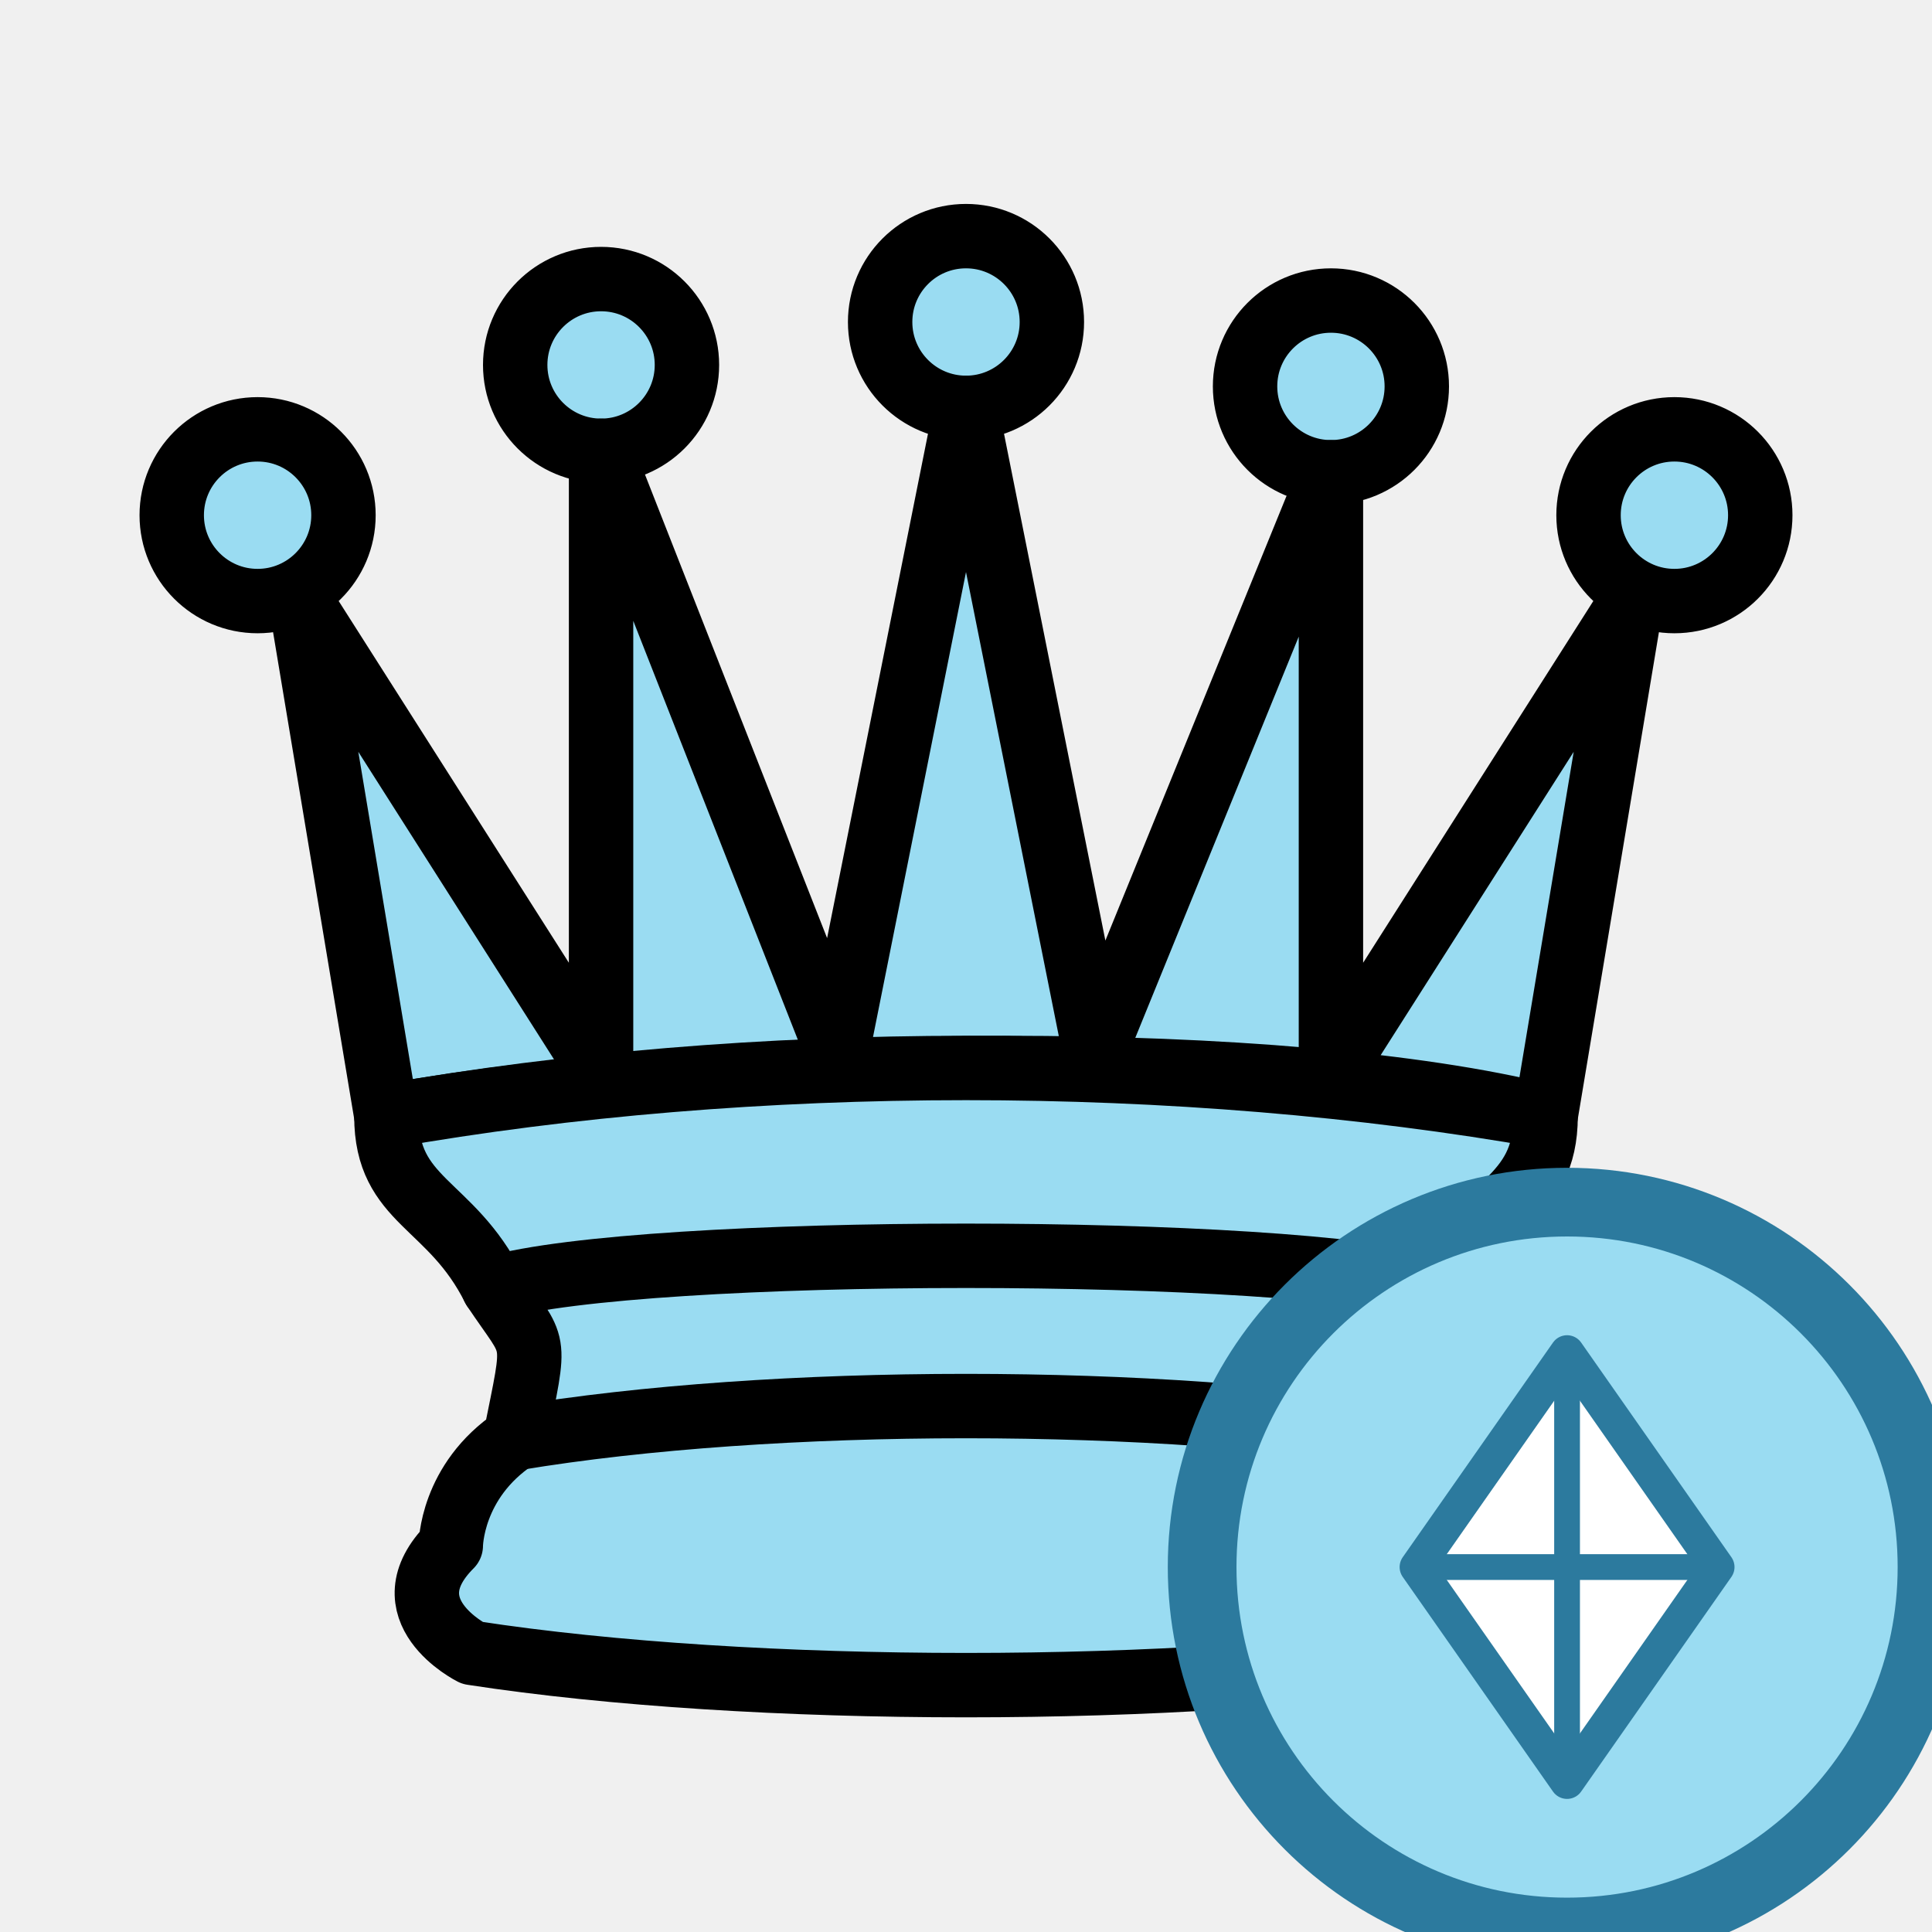
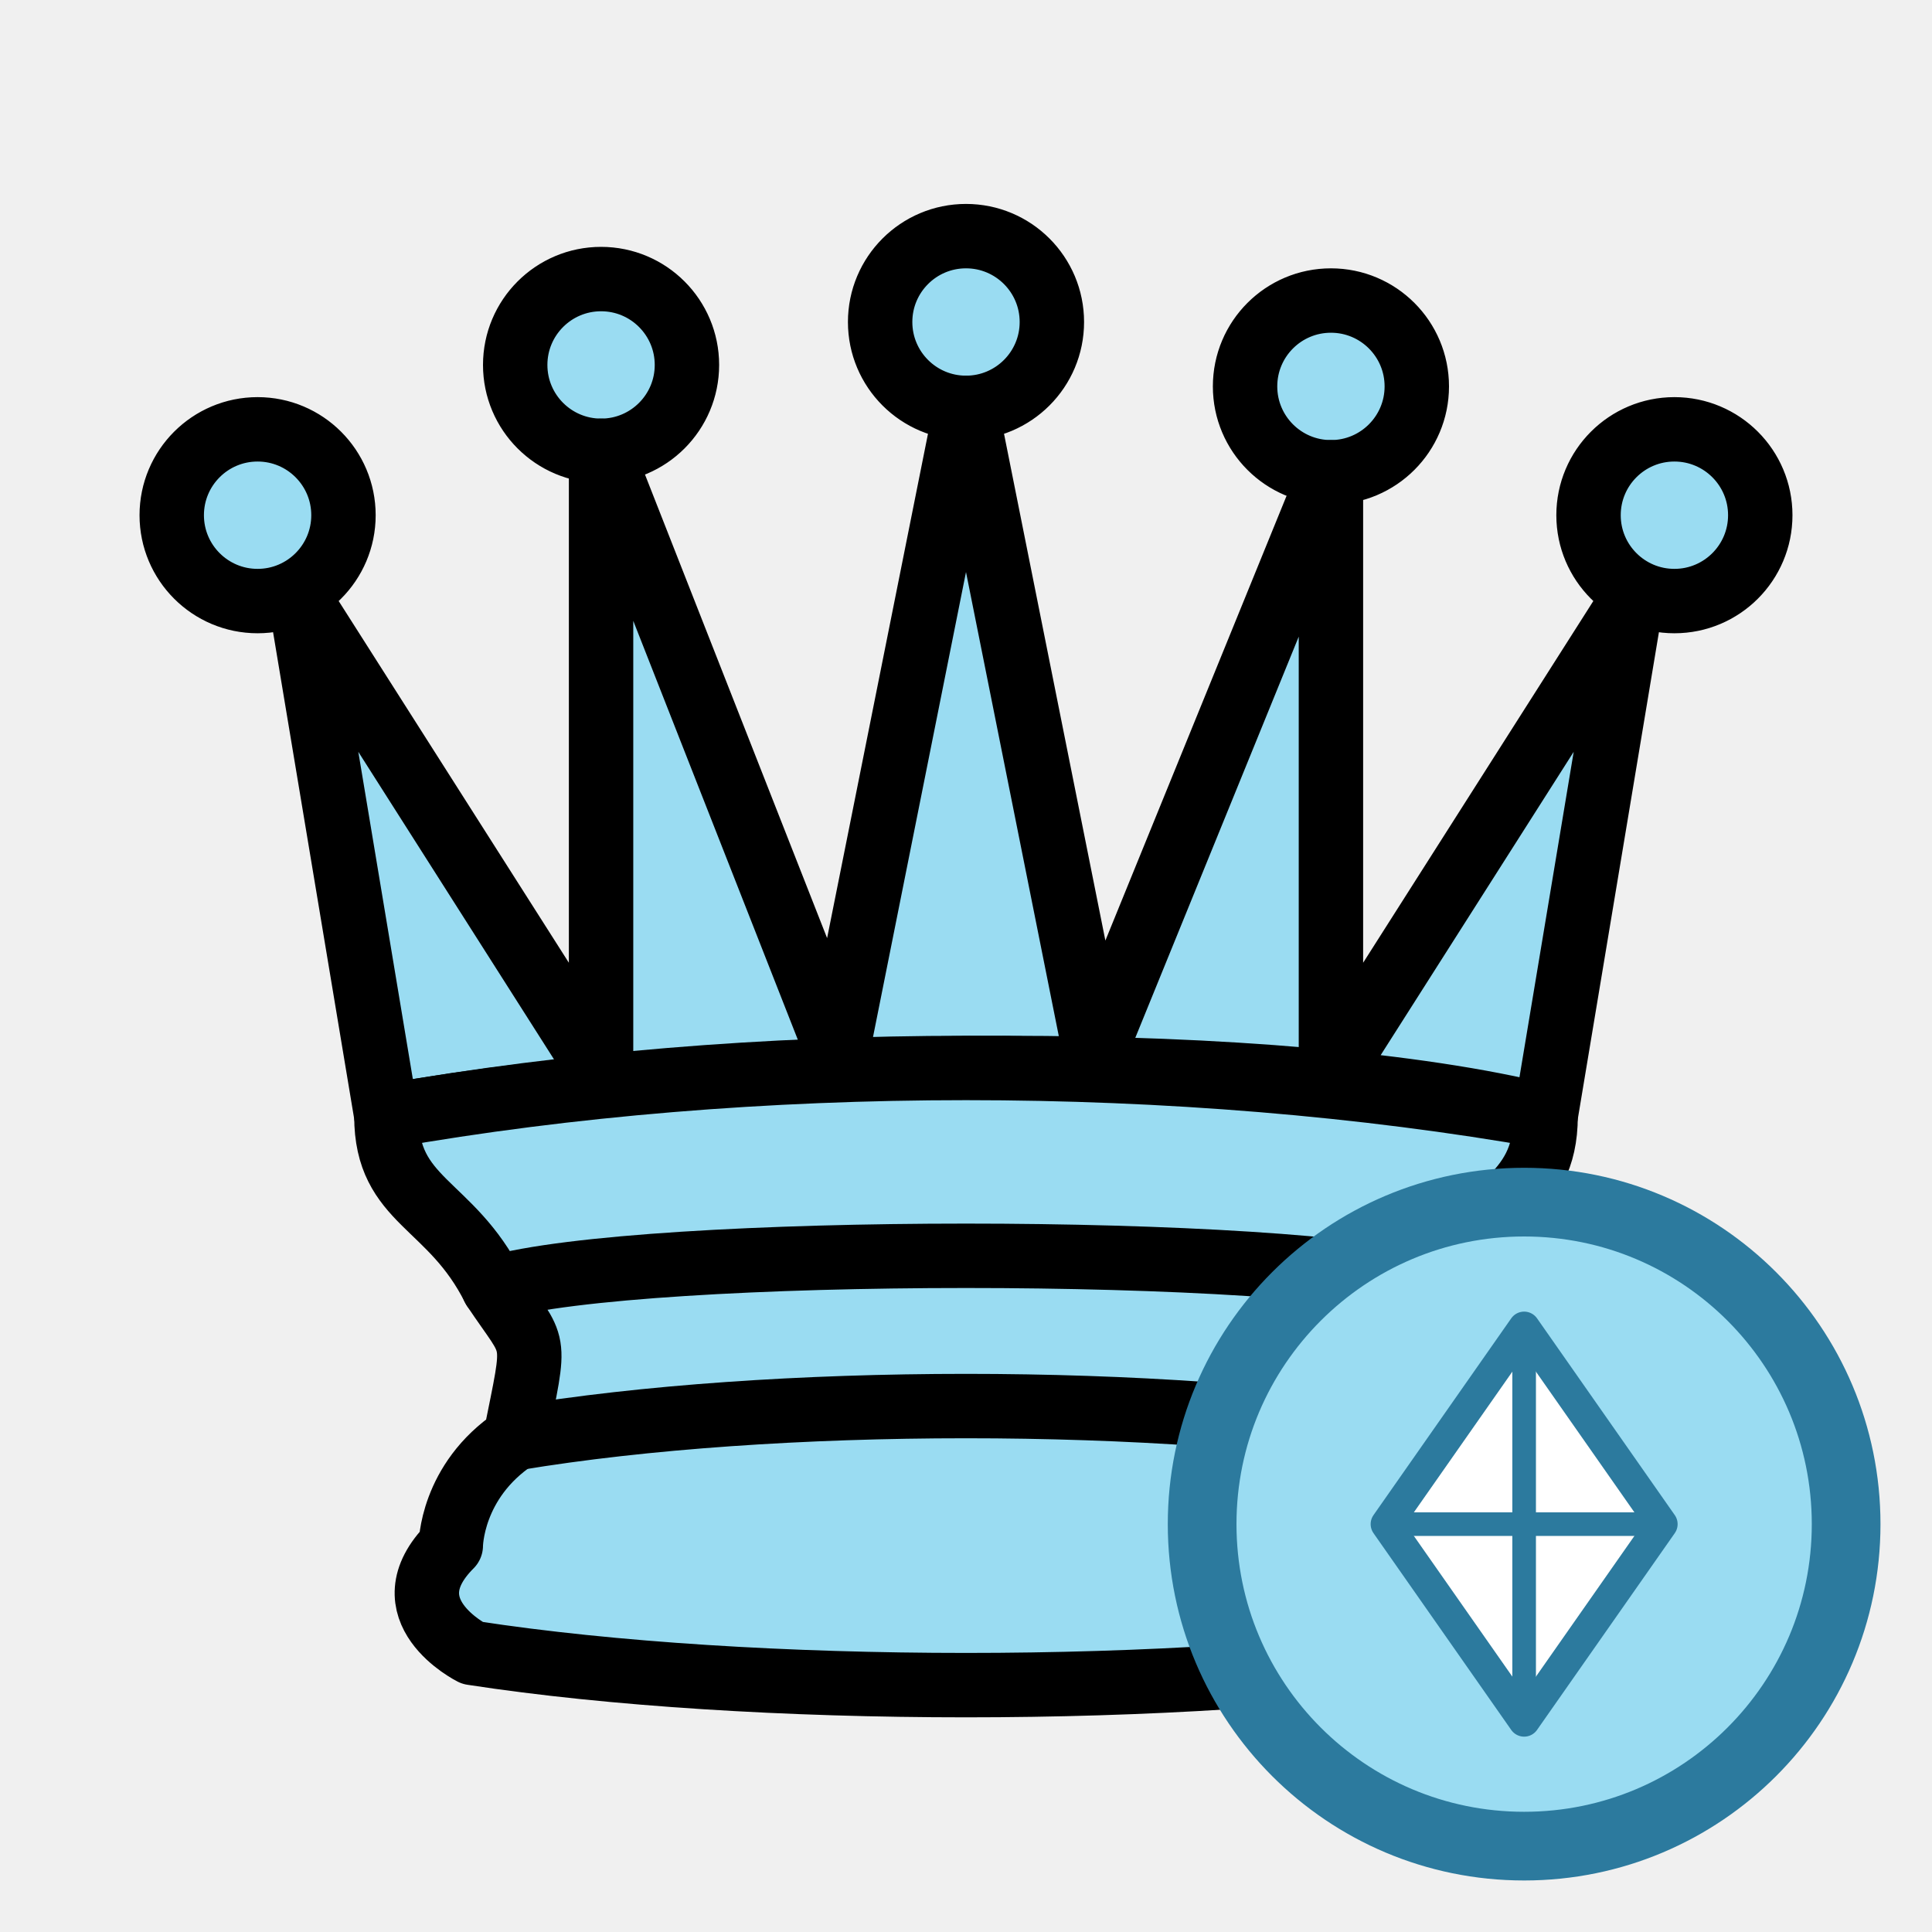
<svg xmlns="http://www.w3.org/2000/svg" width="45" height="45" viewBox="0 0 45 45">
  <g fill="#9ADCF2" fill-rule="evenodd" stroke="#000" stroke-linecap="round" stroke-linejoin="round" stroke-width="1.5">
    <path d="M8 12a2 2 0 1 1-4 0 2 2 0 1 1 4 0m16.5-4.5a2 2 0 1 1-4 0 2 2 0 1 1 4 0M41 12a2 2 0 1 1-4 0 2 2 0 1 1 4 0M16 8.5a2 2 0 1 1-4 0 2 2 0 1 1 4 0M33 9a2 2 0 1 1-4 0 2 2 0 1 1 4 0" />
    <path stroke-linecap="butt" d="M9 26c8.5-1.5 21-1.5 27 0l2-12-7 11V11l-5.5 13.5-3-15-3 15-5.5-14V25L7 14z" />
    <path stroke-linecap="butt" d="M9 26c0 2 1.5 2 2.5 4 1 1.5 1 1 .5 3.5-1.5 1-1.5 2.5-1.5 2.5-1.5 1.5.5 2.5.5 2.5 6.5 1 16.5 1 23 0 0 0 1.5-1 0-2.5 0 0 .5-1.5-1-2.5-.5-2.5-.5-2 .5-3.5 1-2 2.5-2 2.5-4-8.5-1.5-18.5-1.5-27 0z" />
    <path fill="none" d="M11.5 30c3.5-1 18.5-1 22 0M12 33.5c6-1 15-1 21 0" />
  </g>
-   <circle cx="36.5" cy="36.5" r="8.5" fill="#9ADCF2" stroke="#2C7A9E" stroke-width="1.6" />
-   <svg x="30.5" y="30.5" width="12" height="12" viewBox="0 0 24 24">
+   <circle cx="35.5" cy="35.5" r="7.5" fill="#9ADCF2" stroke="#2C7A9E" stroke-width="1.6" />
+   <svg x="30" y="30" width="11" height="11" viewBox="0 0 24 24">
    <path d="M12 2 L19 12 L12 22 L5 12 Z" fill="#FFFFFF" stroke="#2C7A9E" stroke-width="1.6" stroke-linejoin="round" stroke-linecap="round" />
    <path d="M12 2 V22 M5 12 H19" fill="none" stroke="#2C7A9E" stroke-width="1.2" />
  </svg>
</svg>
